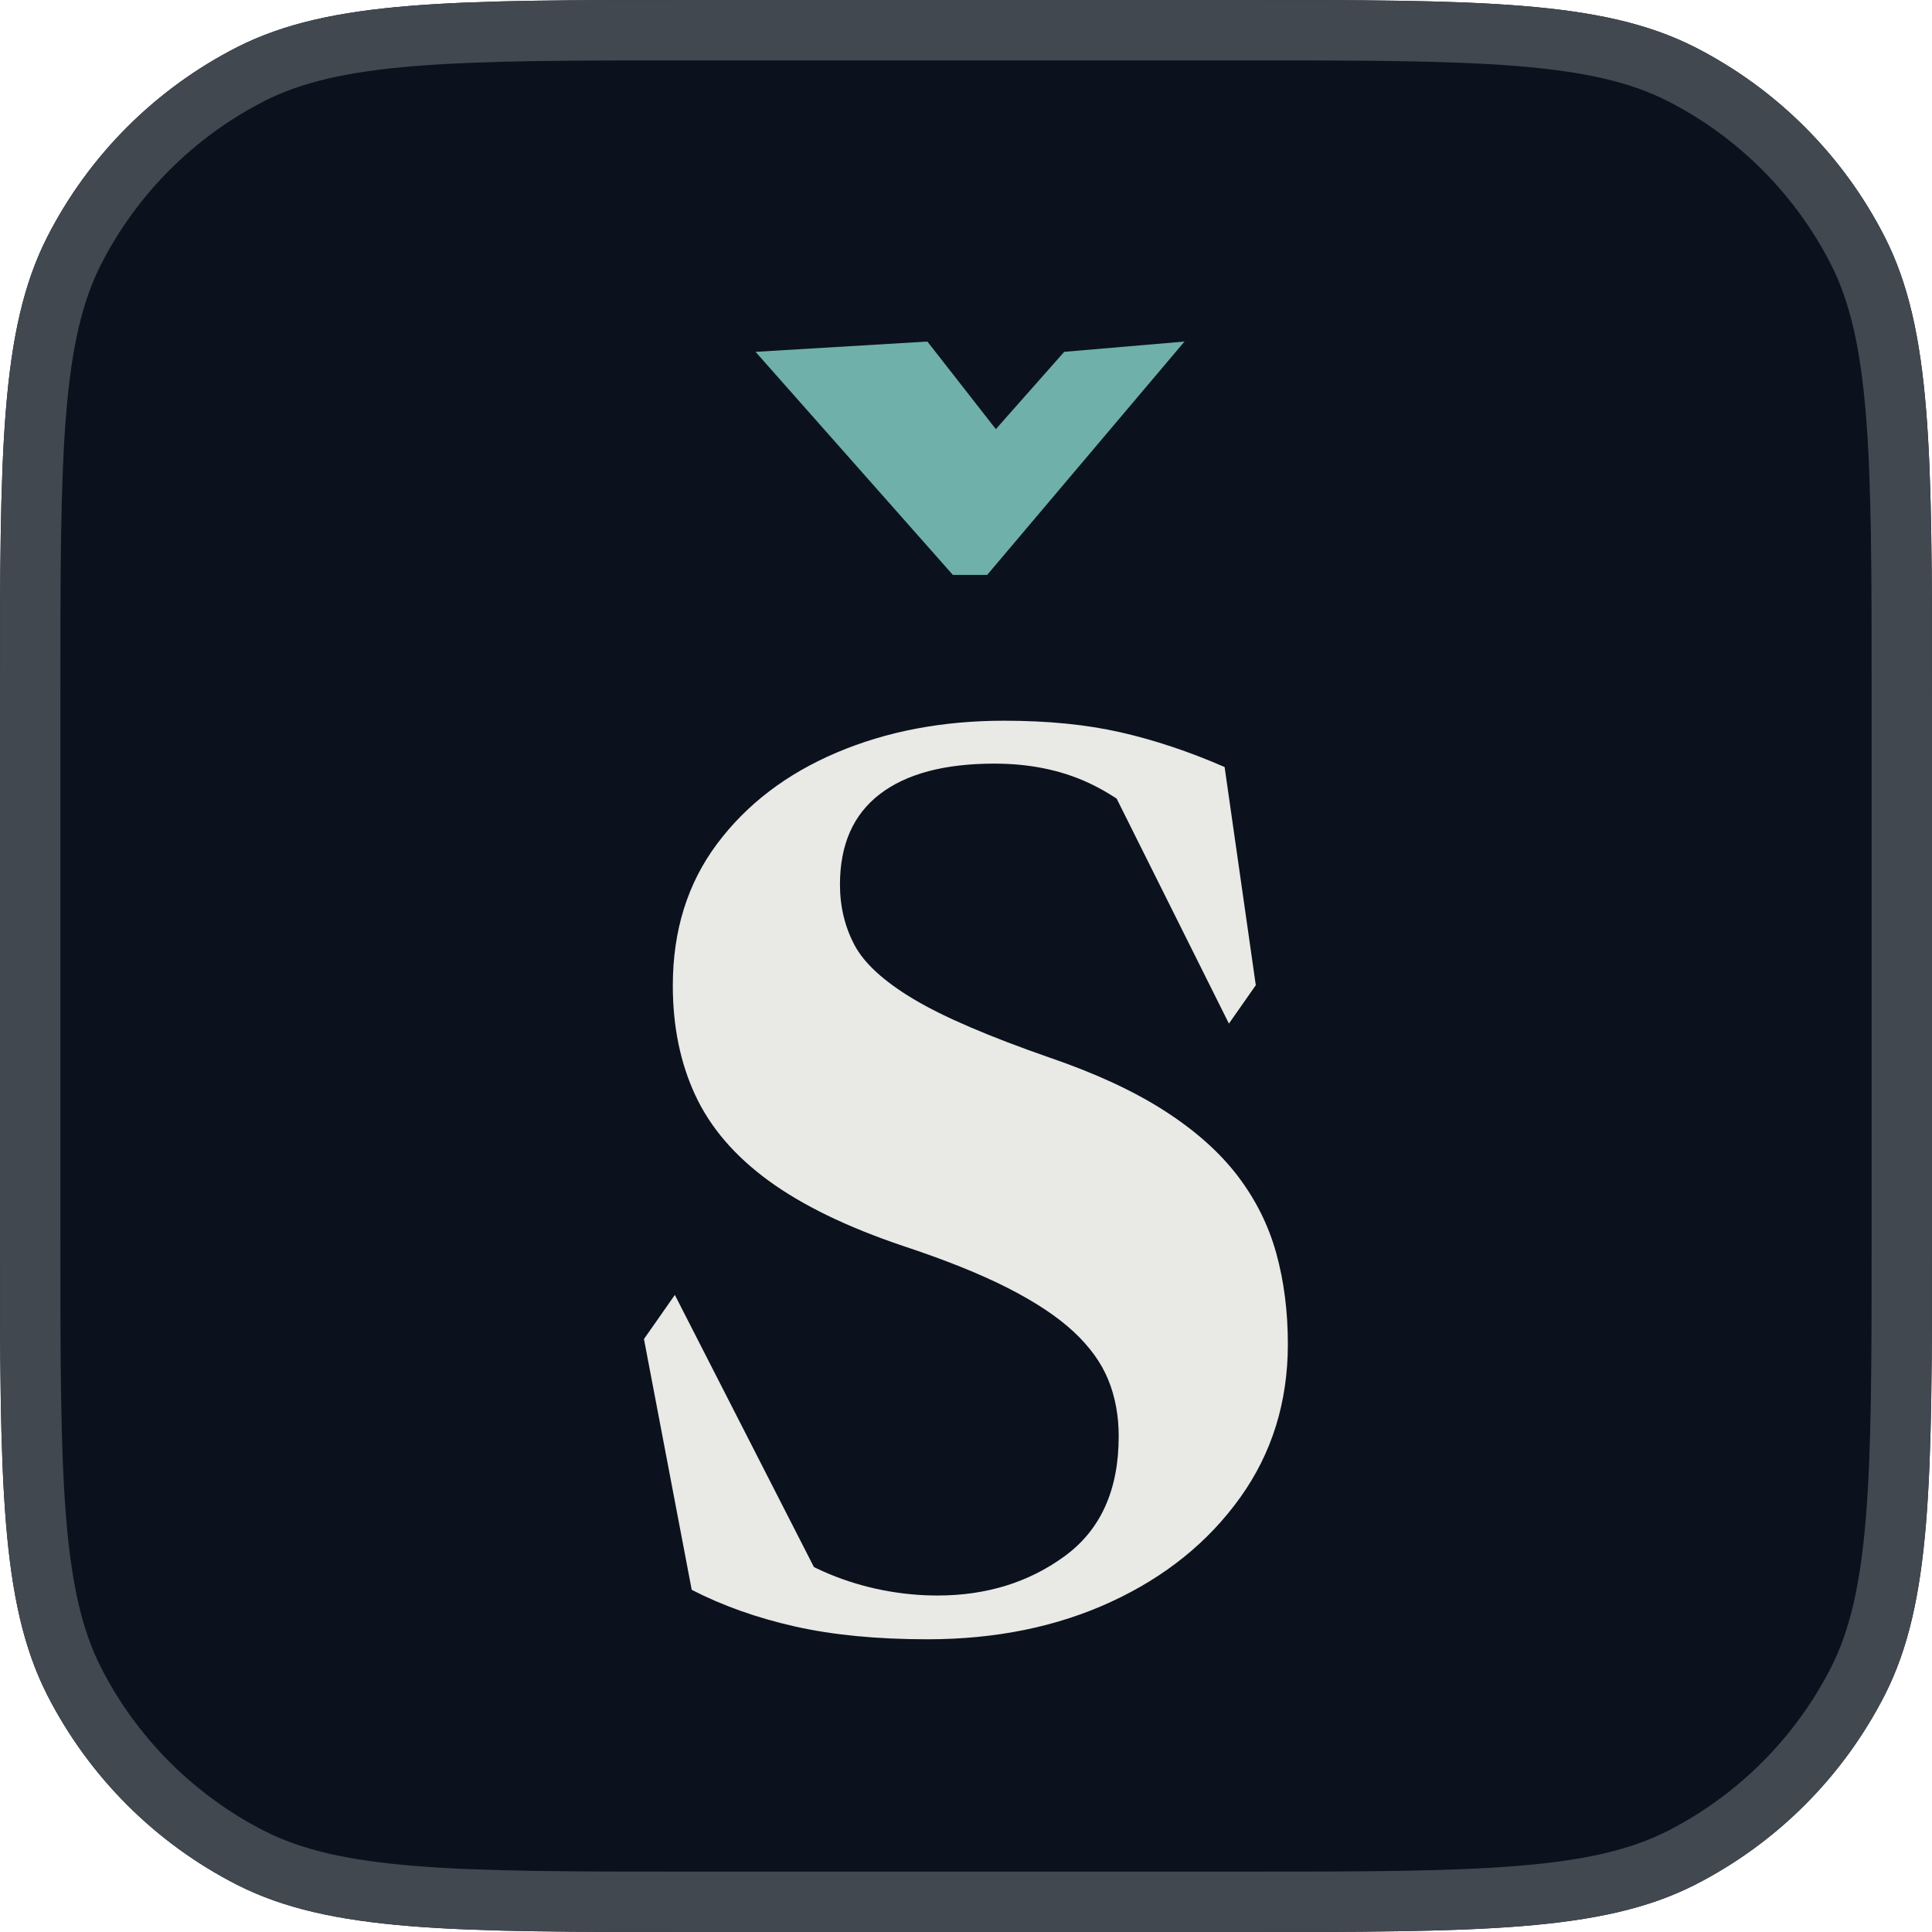
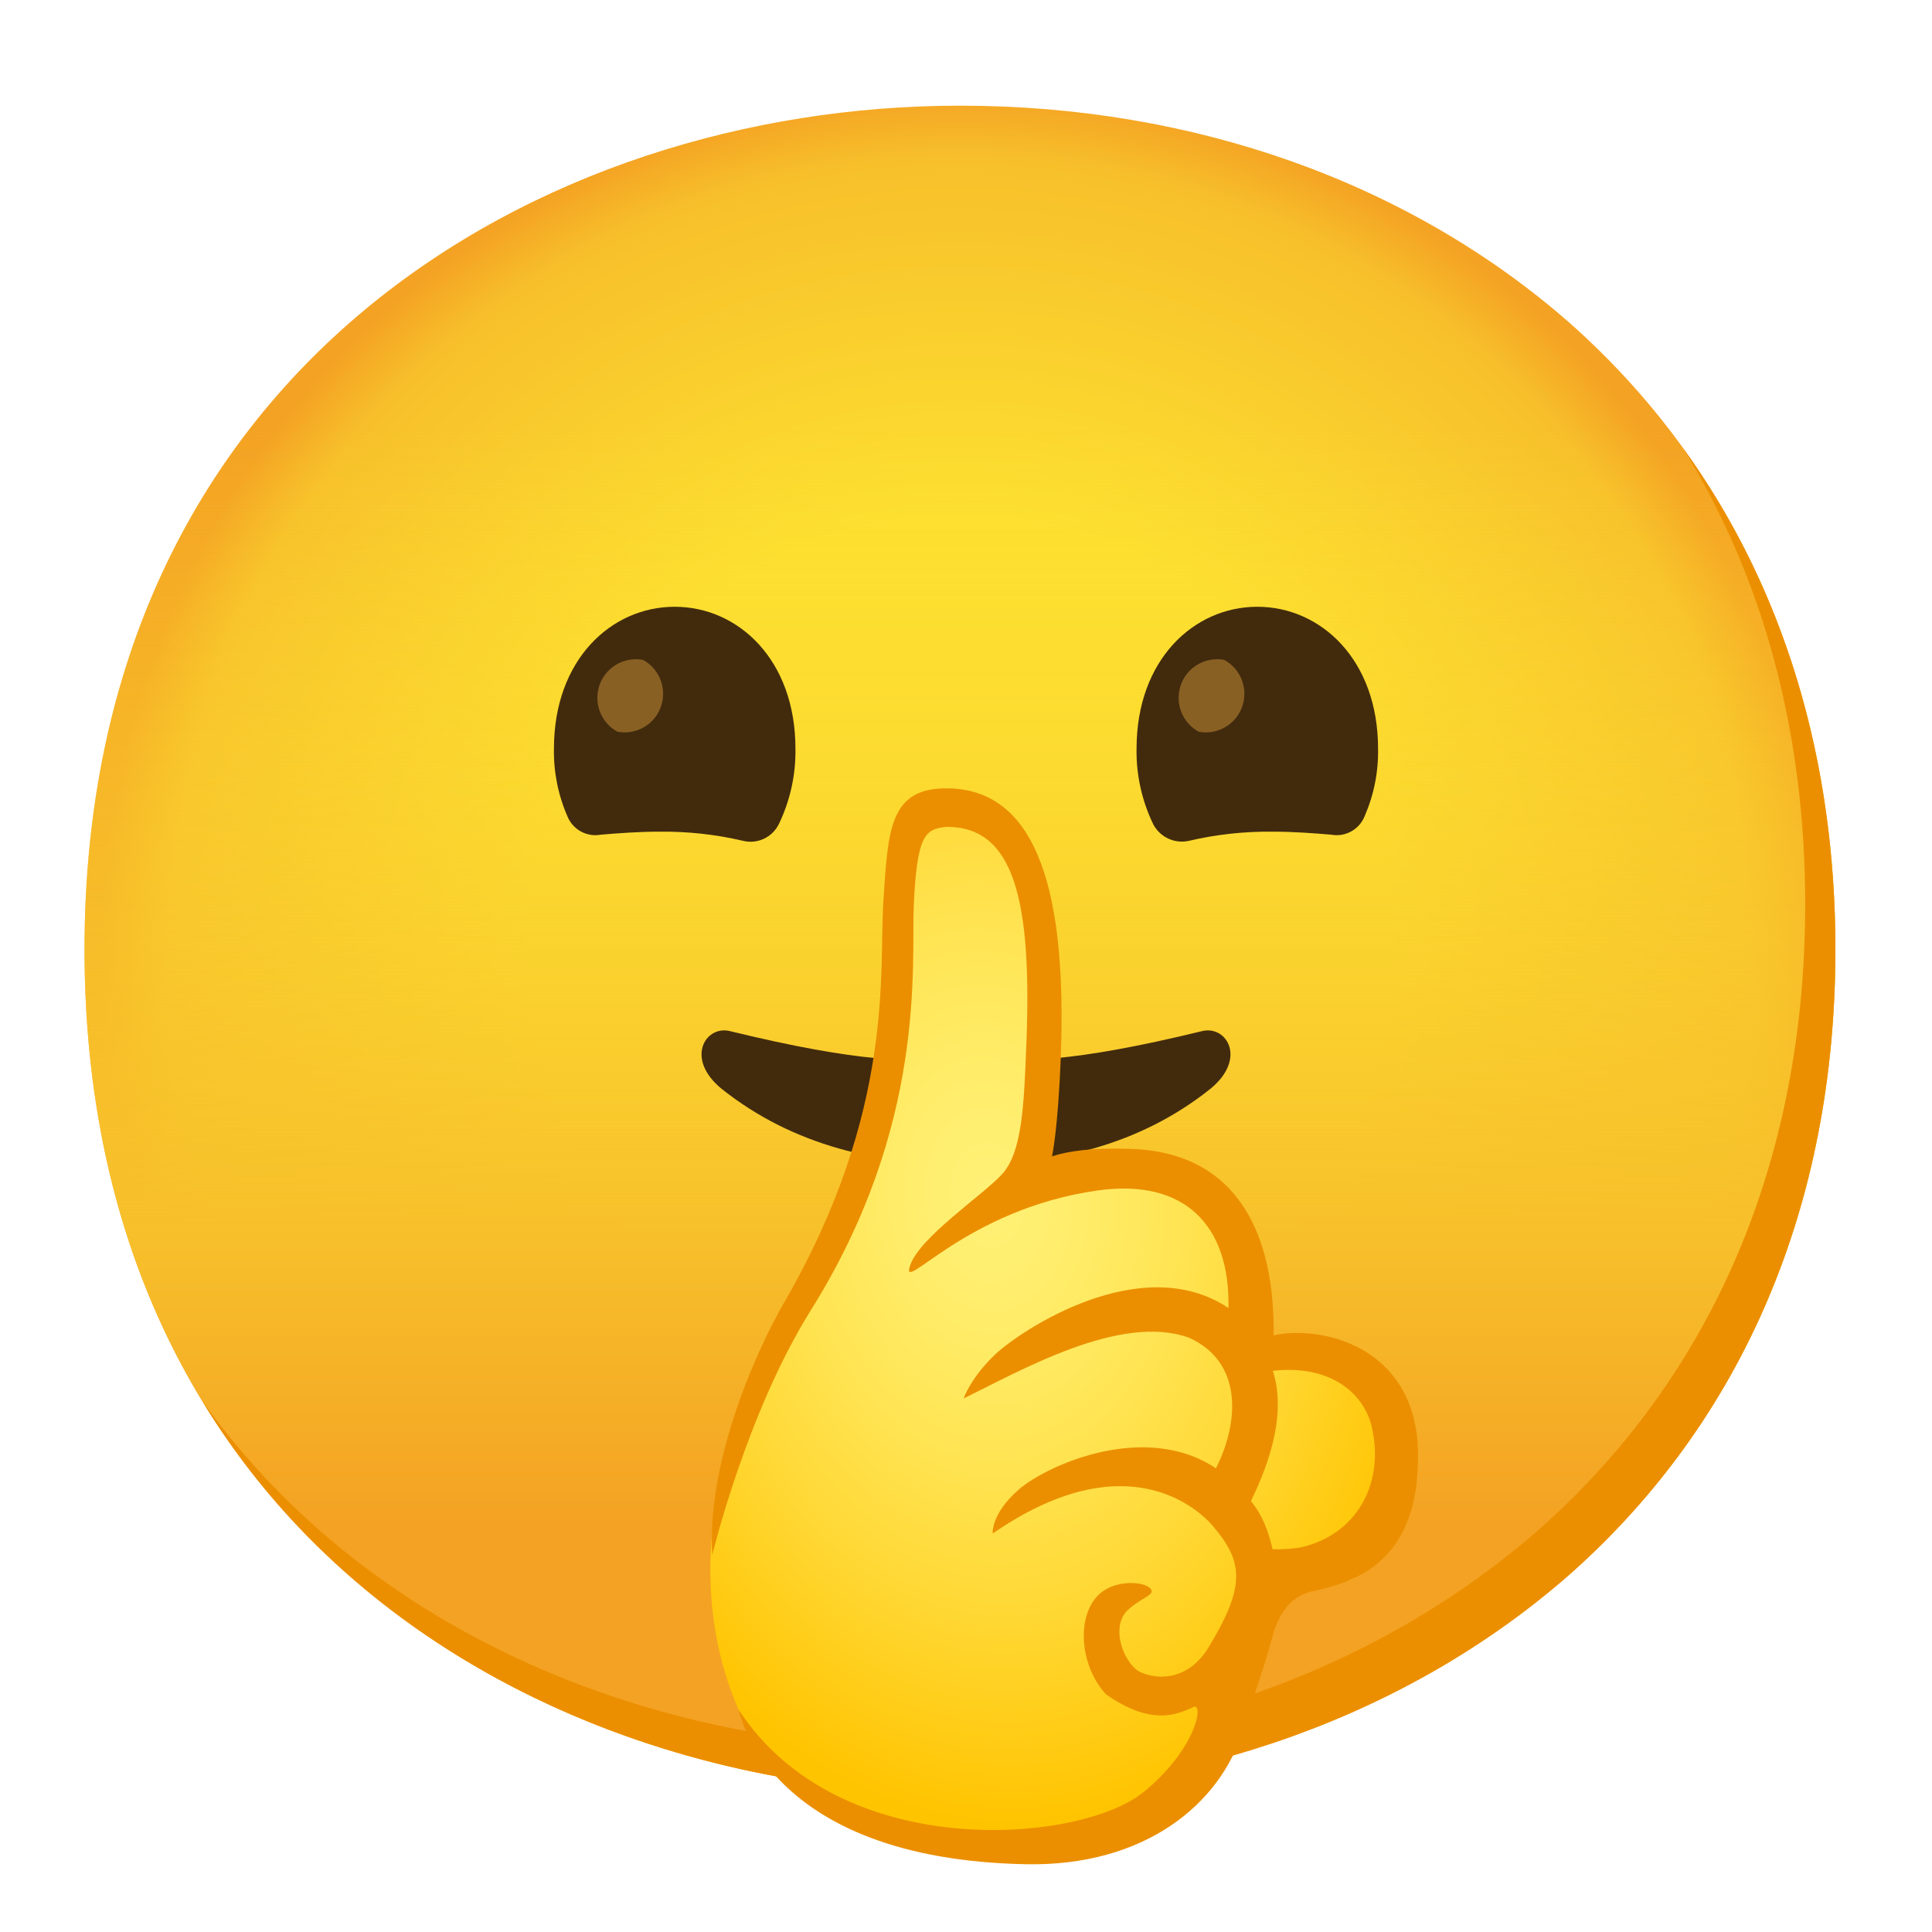
- <svg xmlns="http://www.w3.org/2000/svg" viewBox="0 0 32 32" role="img" aria-label="shepetal">
-   <path d="M20.48 0.00 c4.03 0.00 6.05 0.00 7.59 0.78 a7.20 7.20 0 0 1 3.15 3.15 c0.78 1.54 0.78 3.56 0.78 7.59 L32.00 20.48 c0.00 4.03 0.00 6.05 -0.78 7.59 a7.20 7.20 0 0 1 -3.15 3.15 c-1.54 0.78 -3.56 0.78 -7.59 0.78 L11.52 32.00 c-4.03 0.00 -6.05 0.00 -7.59 -0.78 a7.20 7.20 0 0 1 -3.15 -3.15 c-0.78 -1.54 -0.78 -3.56 -0.78 -7.59 L0.00 11.52 c0.00 -4.03 0.00 -6.05 0.78 -7.59 a7.20 7.20 0 0 1 3.15 -3.15 c1.54 -0.78 3.56 -0.78 7.59 -0.78 Z" fill="#0B121E" />
-   <clipPath id="sh-edge">
-     <path d="M20.48 0.00 c4.03 0.00 6.05 0.00 7.59 0.78 a7.20 7.20 0 0 1 3.15 3.15 c0.78 1.54 0.78 3.56 0.78 7.59 L32.00 20.48 c0.00 4.03 0.00 6.05 -0.78 7.59 a7.20 7.20 0 0 1 -3.15 3.15 c-1.54 0.78 -3.56 0.78 -7.59 0.78 L11.52 32.00 c-4.03 0.00 -6.05 0.00 -7.59 -0.78 a7.20 7.20 0 0 1 -3.15 -3.15 c-0.78 -1.54 -0.78 -3.56 -0.78 -7.59 L0.00 11.52 c0.00 -4.03 0.00 -6.05 0.78 -7.59 a7.20 7.20 0 0 1 3.15 -3.15 c1.54 -0.78 3.56 -0.78 7.59 -0.78 Z" />
-   </clipPath>
-   <path d="M20.48 0.00 c4.03 0.00 6.05 0.00 7.59 0.78 a7.20 7.20 0 0 1 3.15 3.15 c0.78 1.54 0.78 3.56 0.78 7.59 L32.00 20.48 c0.00 4.03 0.00 6.05 -0.78 7.59 a7.20 7.20 0 0 1 -3.15 3.15 c-1.54 0.78 -3.56 0.78 -7.59 0.78 L11.52 32.00 c-4.03 0.00 -6.05 0.00 -7.59 -0.78 a7.20 7.20 0 0 1 -3.15 -3.15 c-0.78 -1.54 -0.78 -3.56 -0.78 -7.59 L0.00 11.52 c0.00 -4.03 0.00 -6.05 0.78 -7.59 a7.20 7.20 0 0 1 3.15 -3.15 c1.54 -0.78 3.56 -0.78 7.59 -0.78 Z" fill="none" stroke="#424850" stroke-width="2" vector-effect="non-scaling-stroke" clip-path="url(#sh-edge)" />
-   <g transform="translate(9.79 26.82) scale(0.01421)">
-     <path d="M481.389 -1047.344Q557.75 -1047.344 617.097 -1033.847Q676.444 -1020.351 738.457 -993.357L774.808 -739.057L743.474 -694.307L596.415 -989.013L681.104 -900.351Q626.435 -953.669 578.594 -975.497Q530.753 -997.325 470.1 -997.325Q382.766 -997.325 336.438 -961.672Q290.11 -926.019 290.11 -856.373Q290.11 -818.049 306.946 -786.058Q323.782 -754.068 375.787 -722.912Q427.792 -691.756 535.133 -654.435Q614.805 -627.11 668.478 -592.612Q722.152 -558.113 753.659 -516.774Q785.165 -475.435 798.67 -426.591Q812.175 -377.746 812.175 -320.73Q812.175 -219.376 756.498 -141.693Q700.821 -64.01 606.126 -20.333Q511.431 23.344 392.045 23.344Q303.672 23.344 237.321 8.344Q170.971 -6.656 117.312 -34.315L61.649 -326.616L97.653 -378.034L276.026 -28.997L220.341 -84.338Q247.344 -65.338 277.349 -52.838Q307.354 -40.338 339.526 -34.005Q371.698 -27.672 403.701 -27.672Q489.373 -27.672 552.19 -73.661Q615.006 -119.649 615.006 -213.296Q615.006 -249.289 602.839 -279.115Q590.672 -308.942 562.338 -335.268Q534.003 -361.594 485.502 -386.254Q437.0 -410.913 363.331 -435.237Q265.662 -468.224 206.649 -511.385Q147.636 -554.546 121.458 -610.884Q95.279 -667.221 95.279 -738.572Q95.279 -834.929 146.955 -903.953Q198.63 -972.977 286.154 -1010.161Q373.679 -1047.344 481.389 -1047.344Z" fill="#E9E9E5" />
-     <path d="M191.7 -1477.3 L392.0 -1489.3 Q431.9 -1438.3 471.8 -1387.2 Q511.7 -1432.3 551.5 -1477.3 L691.7 -1489.3 L461.7 -1217.3 L421.7 -1217.3 Z" fill="#6FB0AB" />
-   </g>
+ <svg xmlns="http://www.w3.org/2000/svg" viewBox="0 0 128 128" role="img" aria-label="shepetal">
+   <svg x="0.0" y="0.0" width="128.0" height="128.0" viewBox="0 0 128 128">
+     <g id="gold">
+       <radialGradient id="face_1_" cx="63.6" cy="1400.9" r="56.96" gradientTransform="matrix(1 0 0 1 0 -1338)" gradientUnits="userSpaceOnUse">
+         <stop offset="0.5" style="stop-color:#FDE030" />
+         <stop offset="0.92" style="stop-color:#F7C02B" />
+         <stop offset="1" style="stop-color:#F4A223" />
+       </radialGradient>
+       <path id="face" style="fill:url(#face_1_);" d="M63.6,118.8c-27.9,0-58-17.5-58-55.9S35.7,7,63.6,7c15.5,0,29.8,5.1,40.4,14.4   c11.5,10.2,17.6,24.6,17.6,41.5s-6.1,31.2-17.6,41.4C93.4,113.6,79,118.8,63.6,118.8z" />
+       <linearGradient id="face-2_1_" gradientUnits="userSpaceOnUse" x1="63.6" y1="1456.8" x2="63.6" y2="1345" gradientTransform="matrix(1 0 0 1 0 -1338)">
+         <stop offset="0.16" style="stop-color:#F4A223" />
+         <stop offset="0.33" style="stop-color:#F7C02B" />
+         <stop offset="0.81" style="stop-color:#FDE030;stop-opacity:0" />
+       </linearGradient>
+       <path id="face-2" style="fill:url(#face-2_1_);" d="M63.6,118.8c-27.9,0-58-17.5-58-55.9S35.7,7,63.6,7c15.5,0,29.8,5.1,40.4,14.4   c11.5,10.2,17.6,24.6,17.6,41.5s-6.1,31.2-17.6,41.4C93.4,113.6,79,118.8,63.6,118.8z" />
+       <path style="fill:#EB8F00;" d="M111.49,29.67c5.33,8.6,8.11,18.84,8.11,30.23c0,16.9-6.1,31.2-17.6,41.4   c-10.6,9.3-25,14.5-40.4,14.5c-18.06,0-37-7.35-48.18-22.94c10.76,17.66,31,25.94,50.18,25.94c15.4,0,29.8-5.2,40.4-14.5   c11.5-10.2,17.6-24.5,17.6-41.4C121.6,50.16,118.13,38.84,111.49,29.67z" />
+     </g>
+     <g id="facial_expressions">
+       <path id="mouth" style="fill:#422B0D;" d="M79.7,68.3c-9,2.19-11.8,1.97-15.5,1.97h-0.4c-3.7,0-6.5,0.22-15.5-1.97   c-1.6-0.33-2.9,1.86-0.5,3.83c4.8,3.83,10.5,5.04,16.2,5.04l0,0c5.7,0,11.4-1.2,16.2-5.04C82.6,70.16,81.3,67.97,79.7,68.3z" />
+       <g id="peepers">
+         <path style="fill:#422B0D;" d="M43.7,55.1c1.85-0.02,3.7,0.18,5.5,0.6c0.96,0.25,1.96-0.21,2.4-1.1c0.75-1.56,1.13-3.27,1.1-5    c0-5.9-3.8-9.4-8-9.4s-8,3.5-8,9.4c-0.03,1.55,0.28,3.08,0.9,4.5c0.36,0.87,1.28,1.37,2.2,1.2C41,55.2,42.3,55.1,43.7,55.1z" />
+         <path style="fill:#422B0D;" d="M84.3,55.1c-1.85-0.02-3.7,0.18-5.5,0.6c-0.96,0.23-1.95-0.23-2.4-1.1c-0.75-1.56-1.13-3.27-1.1-5    c0-5.9,3.8-9.4,8-9.4s8,3.5,8,9.4c0.03,1.55-0.28,3.08-0.9,4.5c-0.36,0.87-1.28,1.37-2.2,1.2C87,55.2,85.7,55.1,84.3,55.1z" />
+       </g>
+       <radialGradient id="SVGID_1_" cx="69.12" cy="92.807" r="0" gradientTransform="matrix(1 0 0 -1.14 0 184.14)" gradientUnits="userSpaceOnUse">
+         <stop offset="0.41" style="stop-color:#FFF176" />
+         <stop offset="1" style="stop-color:#FFC400" />
+       </radialGradient>
+       <path style="fill:url(#SVGID_1_);" d="M69.12,78.34" />
+       <linearGradient id="SVGID_2_" gradientUnits="userSpaceOnUse" x1="69.12" y1="51.66" x2="69.12" y2="51.66" gradientTransform="matrix(1 0 0 -1 0 130)">
+         <stop offset="0.09" style="stop-color:#EB8F00" />
+         <stop offset="1" style="stop-color:#FFC400" />
+       </linearGradient>
+       <path style="fill:url(#SVGID_2_);" d="M69.12,78.34" />
+       <path style="fill:#422B0D;" d="M68.71,70c-0.69,0-1.32,0-1.93,0.06c-0.3,2.06-0.42,4.14-0.36,6.22c0.73,0,1.46-0.11,2.18-0.2   C68.45,74.05,68.49,72.02,68.71,70z" />
+       <radialGradient id="SVGID_3_" cx="65.468" cy="50.826" r="41.895" gradientTransform="matrix(0.0773 0.997 0.7189 -0.0558 23.8635 16.7376)" gradientUnits="userSpaceOnUse">
+         <stop offset="0" style="stop-color:#FFF176" />
+         <stop offset="0.148" style="stop-color:#FFEE6E" />
+         <stop offset="0.377" style="stop-color:#FFE658" />
+         <stop offset="0.658" style="stop-color:#FFD835" />
+         <stop offset="0.979" style="stop-color:#FFC503" />
+         <stop offset="1" style="stop-color:#FFC400" />
+       </radialGradient>
+       <path style="fill:url(#SVGID_3_);" d="M92.37,93.87c-0.21-0.72-0.61-1.37-1.17-1.87l0,0c-1.87-2.27-4.9-3.23-7.74-2.45   c0-0.09-0.06-0.19-0.1-0.27c0.63-2.75,0.36-5.63-0.78-8.21c-1.36-2.57-3.99-4.21-6.89-4.3c-2.32-0.13-7.01,1.1-7.74,1.14   c0,0,0.98-3.02,1.17-9.64C69.48,55.29,66.11,54,63.6,53.6c-3.87-0.62-4.48,2.17-4.34,6.63c0.07,2.25,0.33,6.9-1.91,16.67   c-1.08,4.71-4.16,8.87-4.28,9.05c-8.7,13-6.86,25.3-1.36,31.8c3.34,3.8,8.13,4.99,13.17,5.29c4.15,0.26,10.24-0.47,14.09-4.23   c3.85-3.76,5.44-13.75,5.53-14.65c1.22,0.04,2.44-0.13,3.6-0.52c1.5-0.55,2.76-1.61,3.56-3c0.79-1.36,1.17-2.93,1.09-4.5   C92.75,95.36,92.62,94.6,92.37,93.87z" />
+       <path style="fill:#EB8F00;" d="M88.78,101.44c0,0-1.25,1.28-4.47,1.2c-0.28-1.26-0.72-2.33-1.43-3.18   c0.83-1.76,2.48-5.43,1.45-8.64c3.91-0.44,6.07,1.58,6.56,3.74c0.88,3.87-1.14,7.15-4.68,7.95c-2.33,0.53,3.43,1.87,3.55,2.02   c4.26-1.99,4.28-6.78,4.15-9.08c-0.56-6.33-6.42-7.65-9.53-6.98c0.09-6.39-2.19-12.07-9.37-12.35c-2.63-0.1-4.24,0.14-5.31,0.49   c0,0,0.4-1.79,0.58-6.61c0.39-10.41-1.35-17.77-7.58-17.77c-3.77,0-3.86,2.75-4.17,7.4c-0.31,4.63,0.82,13.88-6.57,26.65   c-1.99,3.43-5.15,10.74-4.77,16.74c0,0,2.26-9.4,6.54-16.23c7.72-12.33,6.64-22.95,6.81-26.81c0.21-4.72,0.78-5.05,2.16-5.2   c4.51-0.02,5.67,4.9,5.3,14.38c-0.16,4.09-0.28,7.16-1.6,8.62c-1.28,1.41-5.53,4.21-6.12,6.11c-0.59,1.9,3.71-3.79,12.45-5.02   c5.72-0.8,8.77,2.27,8.66,7.79c-5.8-3.87-13.8,1.52-15.43,3.05s-2.12,2.94-2.12,2.94c3.72-1.8,10.35-5.66,14.92-4.03   c3.57,1.6,3.37,5.55,1.8,8.66c-4.7-3.14-11.2-0.21-13.07,1.41c-1.86,1.63-1.72,2.91-1.72,2.91c8.85-6.12,13.73-1.63,14.75-0.3   c1.89,2.28,1.92,3.93-0.43,7.81c-1.71,2.83-4.39,1.91-4.85,1.47c-1.01-0.9-1.57-2.95-0.5-3.93c0.95-0.86,1.81-0.96,1.49-1.39   c-0.33-0.43-1.95-0.62-3.08,0.11c-1.85,1.19-1.78,4.82,0.13,6.89c2.88,2,4.54,1.43,5.77,0.84c0.75-0.36,0.21,2.82-3.34,5.67   c-4.17,3.35-20.07,4.75-26.76-5.48c0,0,1.77,9.89,19.03,10.22c7.88,0.15,12.88-4,14.37-8.88c0.58-1.91,1.4-4.1,1.95-6.19   s1.69-2.81,2.64-3.01c1.05-0.22,2.3-0.57,3.1-1.08L88.78,101.44z" />
+     </g>
+     <g id="peepers_122_">
+       <path style="fill:#896024;" d="M42.6,43.72L42.6,43.72c-1.39-0.26-2.73,0.66-2.98,2.05c-0.2,1.09,0.32,2.18,1.29,2.71l0,0   c1.39,0.26,2.73-0.66,2.98-2.05C44.09,45.34,43.57,44.25,42.6,43.72z" />
+     </g>
+     <g id="peepers_1_">
+       <path style="fill:#896024;" d="M81.11,43.72L81.11,43.72c-1.39-0.26-2.73,0.66-2.98,2.05c-0.2,1.09,0.32,2.18,1.29,2.71l0,0   c1.39,0.26,2.73-0.66,2.98-2.05C82.6,45.34,82.08,44.25,81.11,43.72z" />
+     </g>
+   </svg>
</svg>
